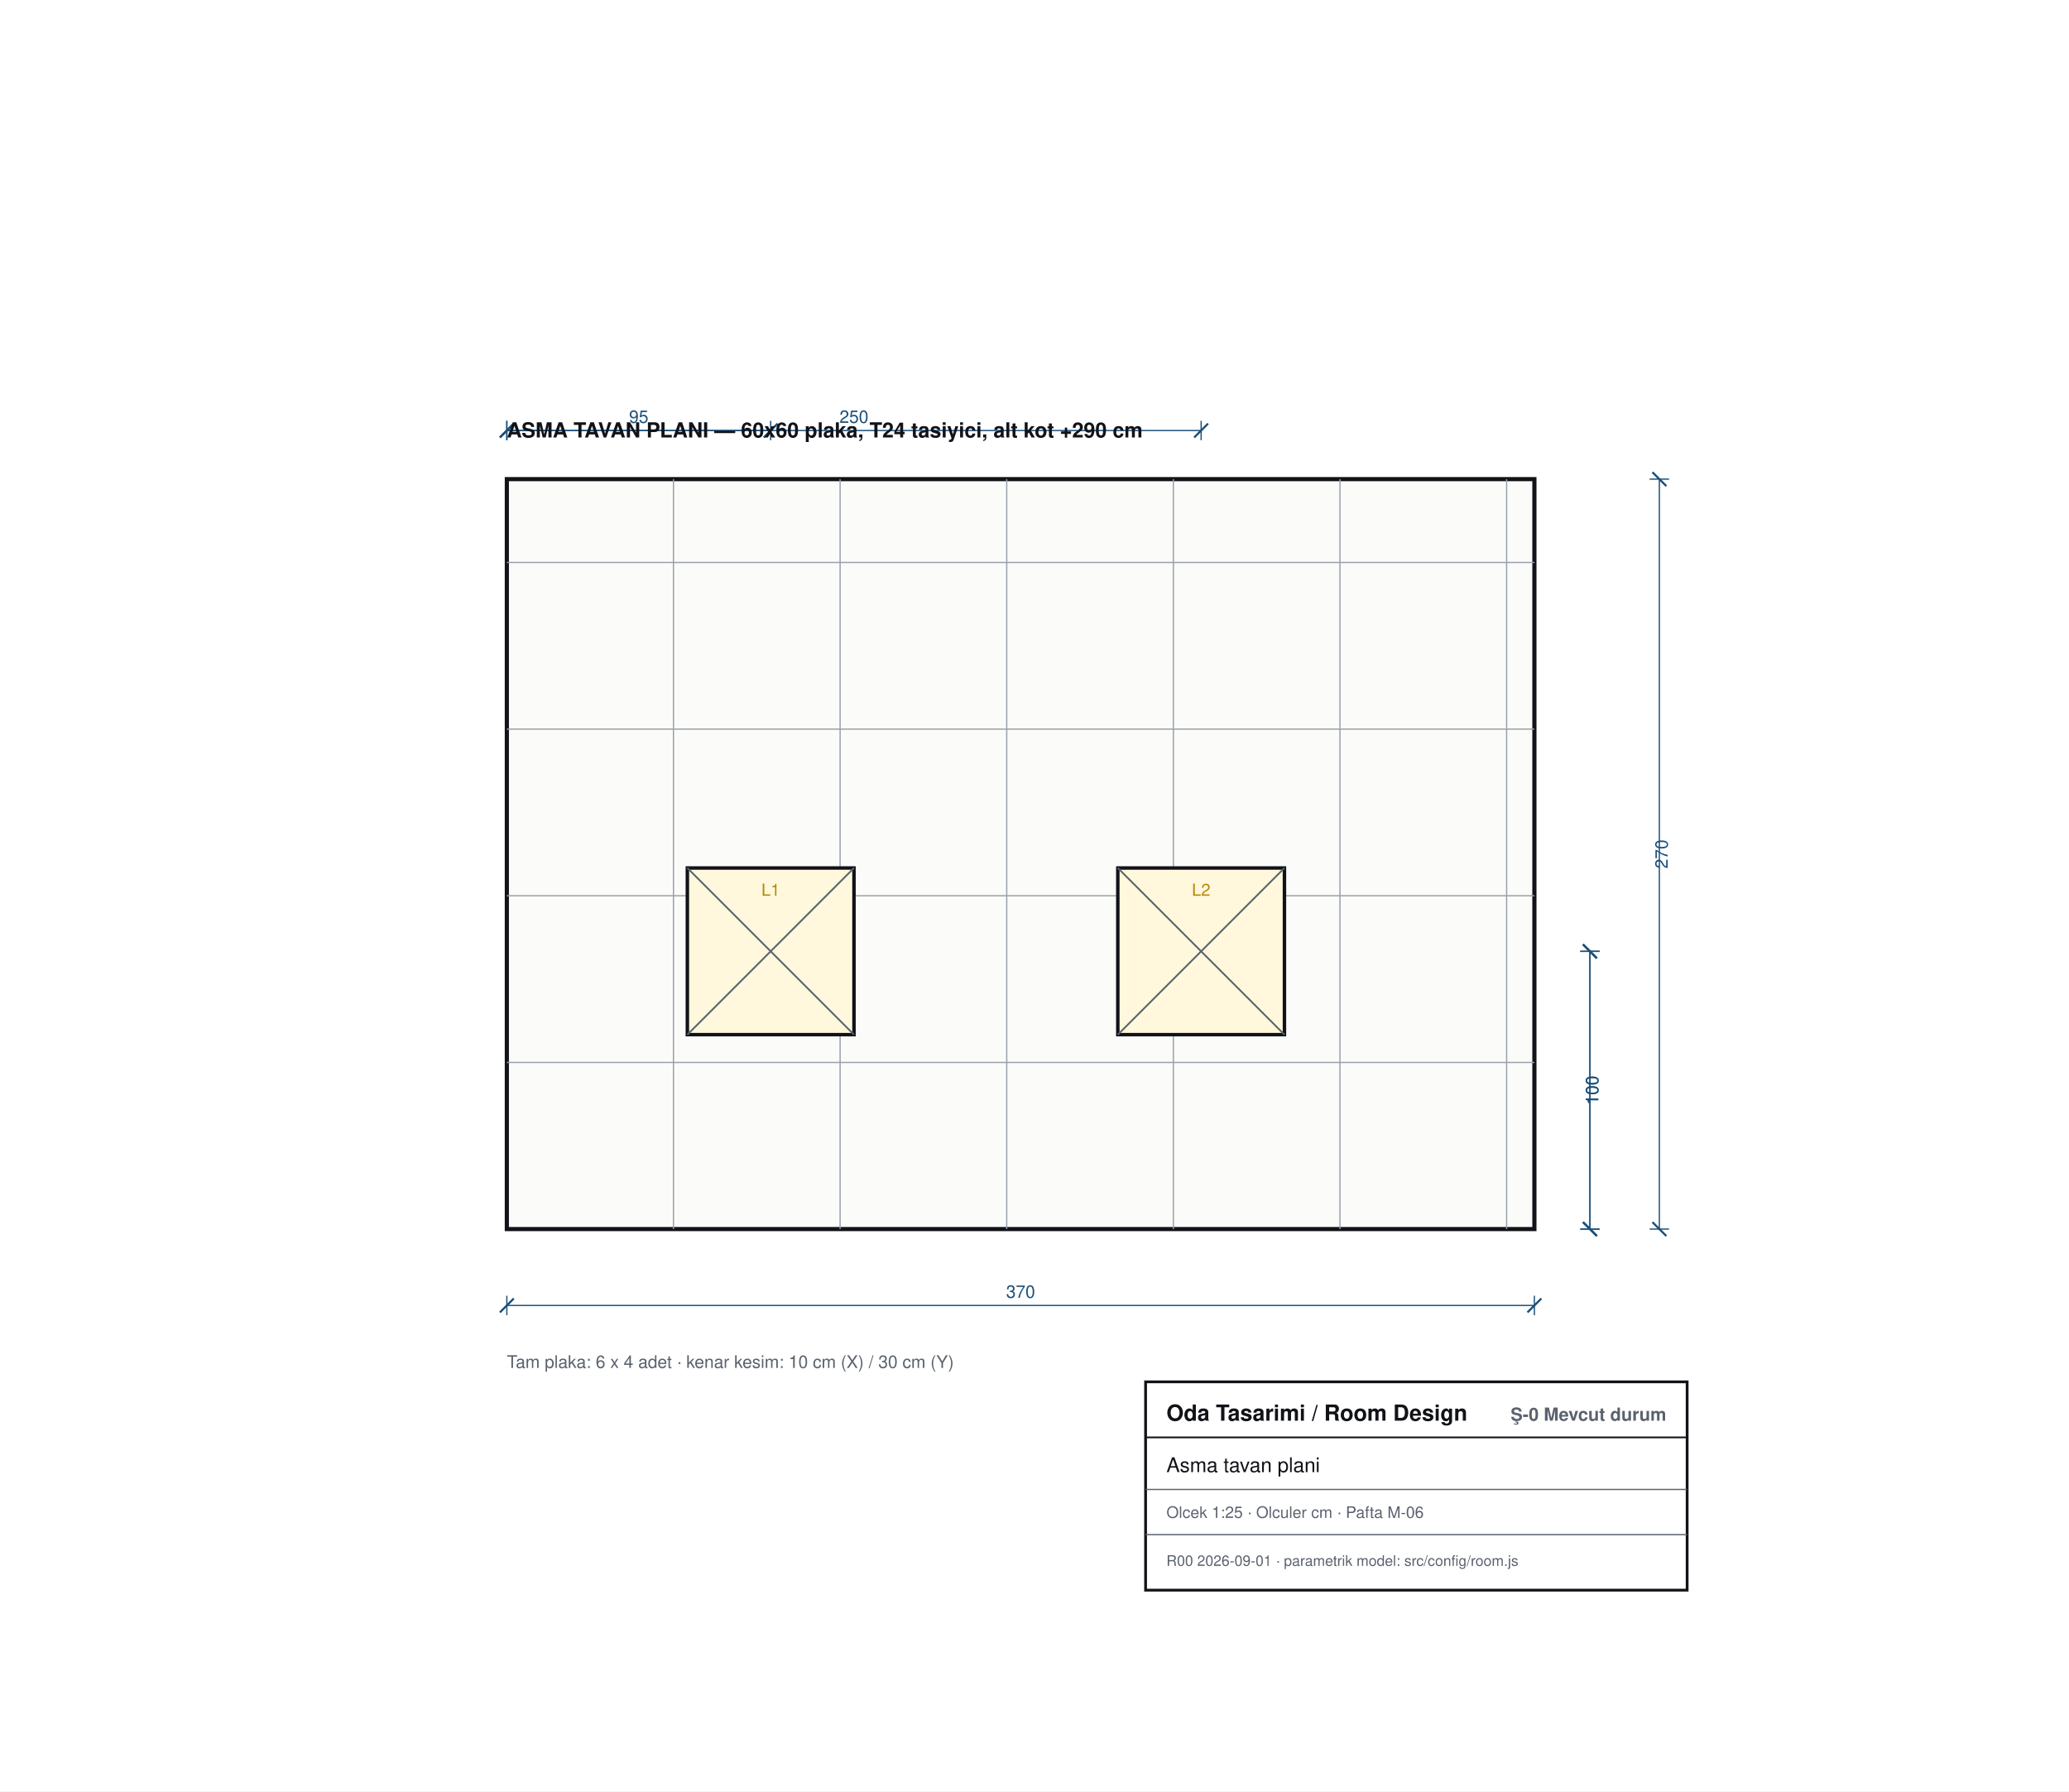
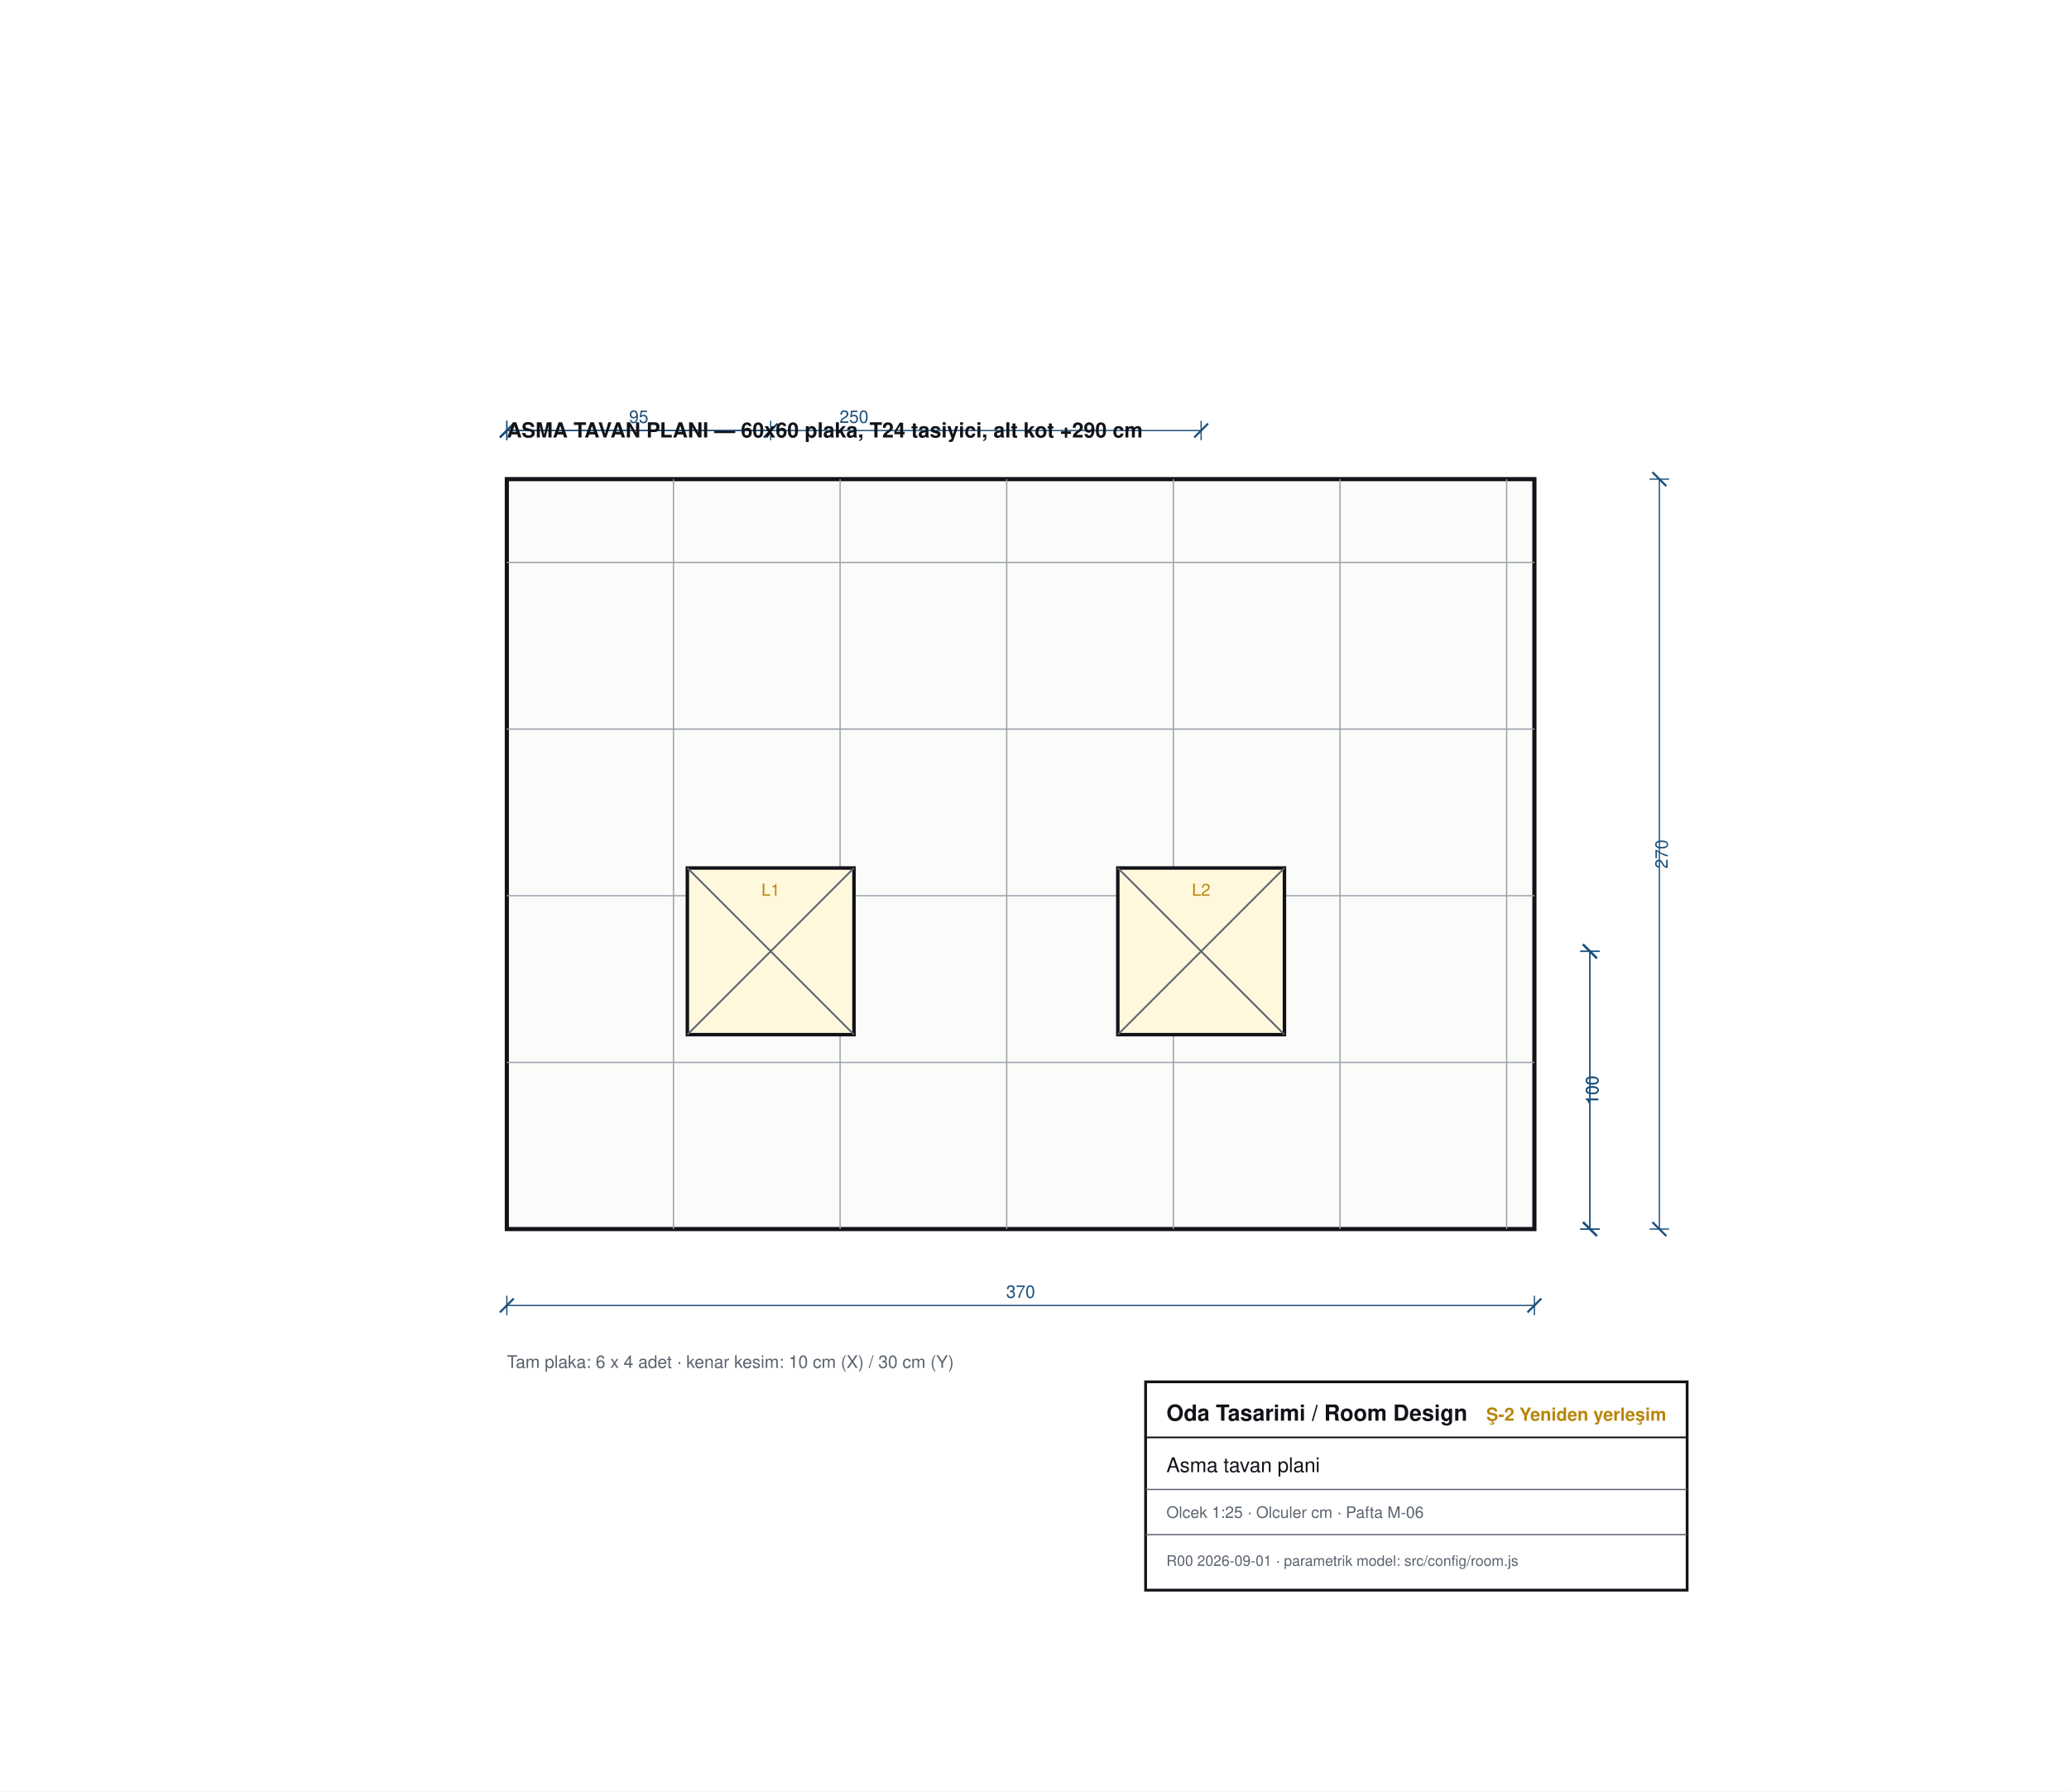
<svg xmlns="http://www.w3.org/2000/svg" width="298mm" height="258mm" viewBox="0 0 298 258" font-family="Helvetica,Arial,sans-serif">
  <rect width="298" height="258" fill="#ffffff" />
  <rect x="73.00" y="69.00" width="148.00" height="108.00" fill="#fbfbf9" stroke="#111318" stroke-width="0.6" />
  <line x1="97.00" y1="177.00" x2="97.00" y2="69.00" stroke="#98a0ab" stroke-width="0.18" />
  <line x1="121.00" y1="177.00" x2="121.00" y2="69.00" stroke="#98a0ab" stroke-width="0.18" />
  <line x1="145.00" y1="177.00" x2="145.00" y2="69.00" stroke="#98a0ab" stroke-width="0.18" />
  <line x1="169.00" y1="177.00" x2="169.00" y2="69.00" stroke="#98a0ab" stroke-width="0.18" />
  <line x1="193.00" y1="177.00" x2="193.00" y2="69.00" stroke="#98a0ab" stroke-width="0.18" />
  <line x1="217.00" y1="177.00" x2="217.00" y2="69.00" stroke="#98a0ab" stroke-width="0.18" />
  <line x1="73.00" y1="153.00" x2="221.00" y2="153.00" stroke="#98a0ab" stroke-width="0.18" />
  <line x1="73.00" y1="129.00" x2="221.00" y2="129.00" stroke="#98a0ab" stroke-width="0.18" />
  <line x1="73.00" y1="105.00" x2="221.00" y2="105.00" stroke="#98a0ab" stroke-width="0.18" />
  <line x1="73.00" y1="81.00" x2="221.00" y2="81.00" stroke="#98a0ab" stroke-width="0.18" />
  <rect x="99.00" y="125.00" width="24.00" height="24.00" fill="#fff8dc" stroke="#111318" stroke-width="0.5" />
  <line x1="99.00" y1="125.00" x2="123.00" y2="149.00" stroke="#5a626e" stroke-width="0.25" />
  <line x1="99.00" y1="149.00" x2="123.00" y2="125.00" stroke="#5a626e" stroke-width="0.25" />
  <text x="111.00" y="129.00" font-size="2.4" fill="#b8860b" text-anchor="middle">L1</text>
  <line x1="73.00" y1="60.60" x2="73.00" y2="63.40" stroke="#1b4f7a" stroke-width="0.18" />
  <line x1="111.00" y1="60.60" x2="111.00" y2="63.40" stroke="#1b4f7a" stroke-width="0.18" />
  <line x1="73.00" y1="62.00" x2="111.00" y2="62.00" stroke="#1b4f7a" stroke-width="0.18" />
  <line x1="72.00" y1="63.00" x2="74.00" y2="61.00" stroke="#1b4f7a" stroke-width="0.3" />
  <line x1="110.00" y1="63.00" x2="112.00" y2="61.00" stroke="#1b4f7a" stroke-width="0.3" />
  <text x="92.00" y="60.90" font-size="2.5" fill="#1b4f7a" text-anchor="middle">95</text>
  <line x1="230.40" y1="137.00" x2="227.60" y2="137.00" stroke="#1b4f7a" stroke-width="0.18" />
  <line x1="230.40" y1="177.00" x2="227.60" y2="177.00" stroke="#1b4f7a" stroke-width="0.18" />
  <line x1="229.00" y1="137.00" x2="229.00" y2="177.00" stroke="#1b4f7a" stroke-width="0.18" />
  <line x1="228.00" y1="136.00" x2="230.00" y2="138.00" stroke="#1b4f7a" stroke-width="0.3" />
  <line x1="228.00" y1="176.00" x2="230.00" y2="178.00" stroke="#1b4f7a" stroke-width="0.3" />
  <text x="230.20" y="157.00" font-size="2.5" fill="#1b4f7a" text-anchor="middle" transform="rotate(-90 230.20 157.00)">100</text>
  <rect x="161.00" y="125.00" width="24.00" height="24.00" fill="#fff8dc" stroke="#111318" stroke-width="0.5" />
  <line x1="161.00" y1="125.00" x2="185.00" y2="149.00" stroke="#5a626e" stroke-width="0.25" />
  <line x1="161.00" y1="149.00" x2="185.00" y2="125.00" stroke="#5a626e" stroke-width="0.25" />
  <text x="173.00" y="129.00" font-size="2.4" fill="#b8860b" text-anchor="middle">L2</text>
  <line x1="73.00" y1="60.60" x2="73.00" y2="63.40" stroke="#1b4f7a" stroke-width="0.18" />
  <line x1="173.00" y1="60.60" x2="173.00" y2="63.40" stroke="#1b4f7a" stroke-width="0.18" />
  <line x1="73.00" y1="62.00" x2="173.00" y2="62.00" stroke="#1b4f7a" stroke-width="0.18" />
  <line x1="72.00" y1="63.00" x2="74.00" y2="61.00" stroke="#1b4f7a" stroke-width="0.3" />
  <line x1="172.00" y1="63.00" x2="174.00" y2="61.00" stroke="#1b4f7a" stroke-width="0.3" />
  <text x="123.00" y="60.90" font-size="2.5" fill="#1b4f7a" text-anchor="middle">250</text>
  <line x1="230.40" y1="137.00" x2="227.60" y2="137.00" stroke="#1b4f7a" stroke-width="0.18" />
  <line x1="230.40" y1="177.00" x2="227.60" y2="177.00" stroke="#1b4f7a" stroke-width="0.18" />
  <line x1="229.00" y1="137.00" x2="229.00" y2="177.00" stroke="#1b4f7a" stroke-width="0.18" />
  <line x1="228.00" y1="136.00" x2="230.00" y2="138.00" stroke="#1b4f7a" stroke-width="0.3" />
  <line x1="228.00" y1="176.00" x2="230.00" y2="178.00" stroke="#1b4f7a" stroke-width="0.3" />
  <text x="230.20" y="157.00" font-size="2.5" fill="#1b4f7a" text-anchor="middle" transform="rotate(-90 230.20 157.00)">100</text>
  <text x="73.00" y="63.00" font-size="3" fill="#111318" text-anchor="start" font-weight="700">ASMA TAVAN PLANI — 60x60 plaka, T24 tasiyici, alt kot +290 cm</text>
  <line x1="73.00" y1="186.60" x2="73.00" y2="189.40" stroke="#1b4f7a" stroke-width="0.18" />
  <line x1="221.00" y1="186.60" x2="221.00" y2="189.40" stroke="#1b4f7a" stroke-width="0.18" />
  <line x1="73.00" y1="188.00" x2="221.00" y2="188.00" stroke="#1b4f7a" stroke-width="0.18" />
  <line x1="72.00" y1="189.00" x2="74.00" y2="187.00" stroke="#1b4f7a" stroke-width="0.3" />
  <line x1="220.00" y1="189.00" x2="222.00" y2="187.00" stroke="#1b4f7a" stroke-width="0.3" />
  <text x="147.00" y="186.90" font-size="2.5" fill="#1b4f7a" text-anchor="middle">370</text>
  <line x1="240.40" y1="69.00" x2="237.60" y2="69.00" stroke="#1b4f7a" stroke-width="0.18" />
  <line x1="240.40" y1="177.00" x2="237.60" y2="177.00" stroke="#1b4f7a" stroke-width="0.18" />
  <line x1="239.00" y1="69.00" x2="239.00" y2="177.00" stroke="#1b4f7a" stroke-width="0.18" />
  <line x1="238.00" y1="68.00" x2="240.00" y2="70.00" stroke="#1b4f7a" stroke-width="0.3" />
  <line x1="238.00" y1="176.00" x2="240.00" y2="178.00" stroke="#1b4f7a" stroke-width="0.3" />
  <text x="240.20" y="123.00" font-size="2.5" fill="#1b4f7a" text-anchor="middle" transform="rotate(-90 240.20 123.00)">270</text>
  <text x="73.00" y="197.00" font-size="2.5" fill="#5a626e" text-anchor="start">Tam plaka: 6 x 4 adet  ·  kenar kesim: 10 cm (X) / 30 cm (Y)</text>
  <rect x="165.00" y="199.00" width="78.00" height="30.00" fill="#ffffff" stroke="#111318" stroke-width="0.4" />
  <line x1="165.00" y1="207.00" x2="243.00" y2="207.00" stroke="#111318" stroke-width="0.25" />
  <line x1="165.00" y1="214.50" x2="243.00" y2="214.50" stroke="#5a626e" stroke-width="0.18" />
  <line x1="165.00" y1="221.00" x2="243.00" y2="221.00" stroke="#5a626e" stroke-width="0.18" />
  <text x="168.00" y="204.60" font-size="3.2" fill="#111318" text-anchor="start" font-weight="700">Oda Tasarimi / Room Design</text>
  <text x="168.00" y="212.00" font-size="2.9" fill="#111318" text-anchor="start">Asma tavan plani</text>
  <text x="168.00" y="218.60" font-size="2.3" fill="#5a626e" text-anchor="start">Olcek 1:25  ·  Olculer cm  ·  Pafta M-06</text>
-   <text x="240.00" y="204.60" font-size="2.6" fill="#5a626e" text-anchor="end" font-weight="700">Ş-0 Mevcut durum</text>
+   <text x="240.00" y="204.60" font-size="2.6" fill="#b8860b" text-anchor="end" font-weight="700">Ş-2 Yeniden yerleşim</text>
  <text x="168.00" y="225.50" font-size="2.1" fill="#5a626e" text-anchor="start">R00  2026-09-01  ·  parametrik model: src/config/room.js</text>
</svg>
